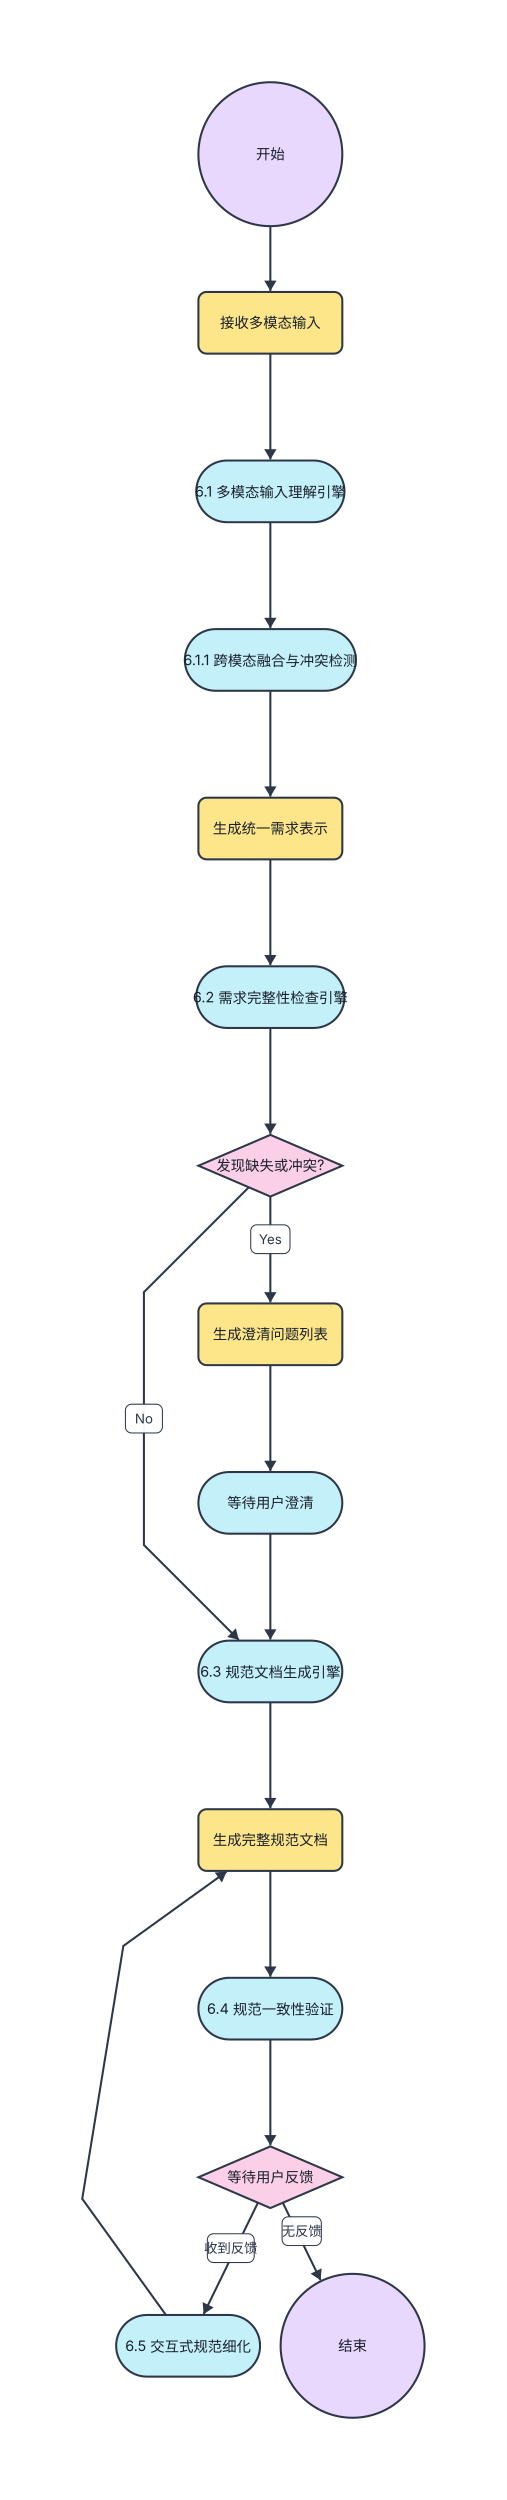
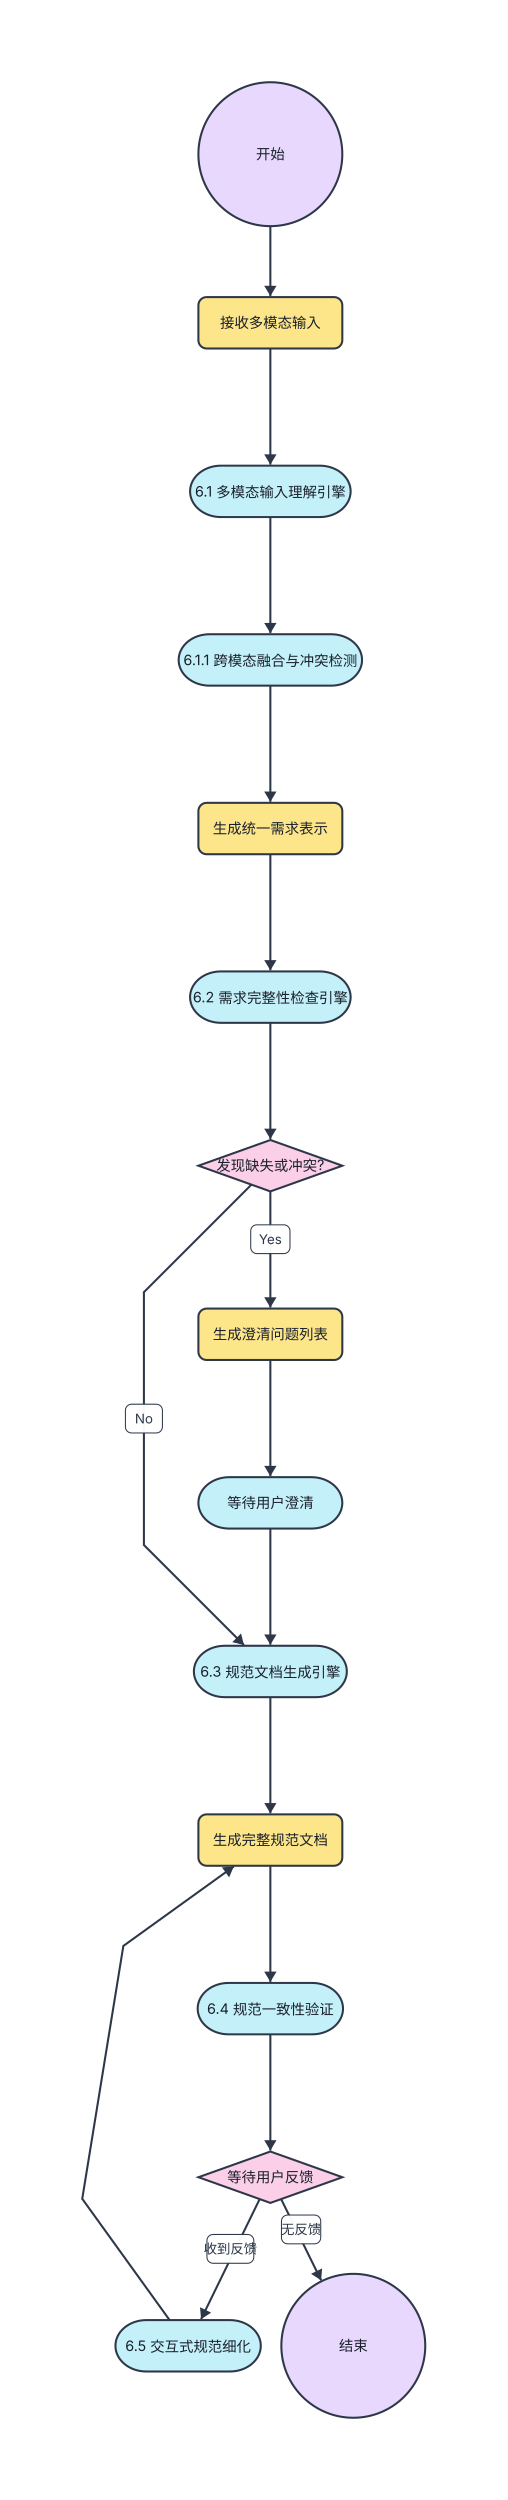
- <svg xmlns="http://www.w3.org/2000/svg" width="493" height="2432" viewBox="0 0 493 2432" font-family="Inter, system-ui, sans-serif">
+ <svg xmlns="http://www.w3.org/2000/svg" width="494" height="2432" viewBox="0 0 494 2432" font-family="Inter, system-ui, sans-serif">
  <defs>
    <marker id="arrow-end" markerWidth="8" markerHeight="8" refX="6" refY="4" orient="auto" markerUnits="strokeWidth">
      <path d="M1,1 L6,4 L1,7 z" fill="context-stroke" />
    </marker>
    <marker id="arrow-start" markerWidth="8" markerHeight="8" refX="2" refY="4" orient="auto" markerUnits="strokeWidth">
      <path d="M7,1 L2,4 L7,7 z" fill="context-stroke" />
    </marker>
  </defs>
  <rect width="100%" height="100%" fill="white" />
-   <line x1="263.0" y1="220.0" x2="263.0" y2="283.0" stroke="#2d3748" stroke-width="2" marker-end="url(#arrow-end)" />
-   <line x1="263.0" y1="344.0" x2="263.0" y2="447.0" stroke="#2d3748" stroke-width="2" marker-end="url(#arrow-end)" />
-   <line x1="263.0" y1="508.0" x2="263.0" y2="611.0" stroke="#2d3748" stroke-width="2" marker-end="url(#arrow-end)" />
-   <line x1="263.0" y1="672.0" x2="263.0" y2="775.0" stroke="#2d3748" stroke-width="2" marker-end="url(#arrow-end)" />
-   <line x1="263.0" y1="836.0" x2="263.0" y2="939.0" stroke="#2d3748" stroke-width="2" marker-end="url(#arrow-end)" />
-   <line x1="263.0" y1="1000.0" x2="263.0" y2="1103.0" stroke="#2d3748" stroke-width="2" marker-end="url(#arrow-end)" />
-   <line x1="263.0" y1="1164.0" x2="263.0" y2="1267.0" stroke="#2d3748" stroke-width="2" marker-end="url(#arrow-end)" />
+   <line x1="263.0" y1="220.0" x2="263.0" y2="288.0" stroke="#2d3748" stroke-width="2" marker-end="url(#arrow-end)" />
+   <line x1="263.0" y1="339.0" x2="263.0" y2="452.0" stroke="#2d3748" stroke-width="2" marker-end="url(#arrow-end)" />
+   <line x1="263.0" y1="503.0" x2="263.0" y2="616.0" stroke="#2d3748" stroke-width="2" marker-end="url(#arrow-end)" />
+   <line x1="263.0" y1="667.0" x2="263.0" y2="780.0" stroke="#2d3748" stroke-width="2" marker-end="url(#arrow-end)" />
+   <line x1="263.0" y1="831.0" x2="263.0" y2="944.0" stroke="#2d3748" stroke-width="2" marker-end="url(#arrow-end)" />
+   <line x1="263.0" y1="995.0" x2="263.0" y2="1108.0" stroke="#2d3748" stroke-width="2" marker-end="url(#arrow-end)" />
+   <line x1="263.0" y1="1159.0" x2="263.0" y2="1272.0" stroke="#2d3748" stroke-width="2" marker-end="url(#arrow-end)" />
  <g pointer-events="none">
    <rect x="243.9" y="1191.5" width="38.2" height="28.0" rx="6" ry="6" fill="white" fill-opacity="0.96" stroke="#2d3748" stroke-width="1" />
    <text x="263.0" y="1205.5" fill="#2d3748" font-size="13" text-anchor="middle" dominant-baseline="middle" xml:space="preserve">Yes</text>
  </g>
-   <line x1="263.0" y1="1328.0" x2="263.0" y2="1431.0" stroke="#2d3748" stroke-width="2" marker-end="url(#arrow-end)" />
-   <polyline points="242.0,1155.0 140.0,1257.0 140.0,1380.0 140.0,1503.0 232.3,1595.3" fill="none" stroke="#2d3748" stroke-width="2" marker-end="url(#arrow-end)" />
+   <line x1="263.0" y1="1323.0" x2="263.0" y2="1436.0" stroke="#2d3748" stroke-width="2" marker-end="url(#arrow-end)" />
+   <polyline points="244.6,1152.4 140.0,1257.0 140.0,1380.0 140.0,1503.0 237.3,1600.3" fill="none" stroke="#2d3748" stroke-width="2" marker-end="url(#arrow-end)" />
  <g pointer-events="none">
    <rect x="122.0" y="1366.0" width="36.0" height="28.0" rx="6" ry="6" fill="white" fill-opacity="0.96" stroke="#2d3748" stroke-width="1" />
    <text x="140.0" y="1380.0" fill="#2d3748" font-size="13" text-anchor="middle" dominant-baseline="middle" xml:space="preserve">No</text>
  </g>
-   <line x1="263.0" y1="1492.0" x2="263.0" y2="1595.0" stroke="#2d3748" stroke-width="2" marker-end="url(#arrow-end)" />
-   <line x1="263.0" y1="1656.0" x2="263.0" y2="1759.0" stroke="#2d3748" stroke-width="2" marker-end="url(#arrow-end)" />
-   <line x1="263.0" y1="1820.0" x2="263.0" y2="1923.0" stroke="#2d3748" stroke-width="2" marker-end="url(#arrow-end)" />
-   <line x1="263.0" y1="1984.0" x2="263.0" y2="2087.0" stroke="#2d3748" stroke-width="2" marker-end="url(#arrow-end)" />
-   <line x1="250.9" y1="2142.8" x2="198.1" y2="2251.1" stroke="#2d3748" stroke-width="2" marker-end="url(#arrow-end)" />
+   <line x1="263.0" y1="1487.0" x2="263.0" y2="1600.0" stroke="#2d3748" stroke-width="2" marker-end="url(#arrow-end)" />
+   <line x1="263.0" y1="1651.0" x2="263.0" y2="1764.0" stroke="#2d3748" stroke-width="2" marker-end="url(#arrow-end)" />
+   <line x1="263.0" y1="1815.0" x2="263.0" y2="1928.0" stroke="#2d3748" stroke-width="2" marker-end="url(#arrow-end)" />
+   <line x1="263.0" y1="1979.0" x2="263.0" y2="2092.0" stroke="#2d3748" stroke-width="2" marker-end="url(#arrow-end)" />
+   <line x1="252.6" y1="2139.3" x2="195.6" y2="2256.1" stroke="#2d3748" stroke-width="2" marker-end="url(#arrow-end)" />
  <g pointer-events="none">
-     <rect x="201.7" y="2173.0" width="45.6" height="28.0" rx="6" ry="6" fill="white" fill-opacity="0.96" stroke="#2d3748" stroke-width="1" />
-     <text x="224.5" y="2187.0" fill="#2d3748" font-size="13" text-anchor="middle" dominant-baseline="middle" xml:space="preserve">收到反馈</text>
+     <rect x="201.3" y="2173.7" width="45.6" height="28.0" rx="6" ry="6" fill="white" fill-opacity="0.96" stroke="#2d3748" stroke-width="1" />
+     <text x="224.1" y="2187.7" fill="#2d3748" font-size="13" text-anchor="middle" dominant-baseline="middle" xml:space="preserve">收到反馈</text>
  </g>
-   <polyline points="161.4,2252.0 80.0,2139.0 100.0,2016.0 120.0,1893.0 220.5,1820.6" fill="none" stroke="#2d3748" stroke-width="2" marker-end="url(#arrow-end)" />
-   <line x1="275.1" y1="2142.8" x2="311.9" y2="2218.2" stroke="#2d3748" stroke-width="2" marker-end="url(#arrow-end)" />
+   <polyline points="165.0,2257.0 80.0,2139.0 100.0,2016.0 120.0,1893.0 227.5,1815.6" fill="none" stroke="#2d3748" stroke-width="2" marker-end="url(#arrow-end)" />
+   <line x1="273.5" y1="2139.3" x2="312.4" y2="2218.3" stroke="#2d3748" stroke-width="2" marker-end="url(#arrow-end)" />
  <g pointer-events="none">
-     <rect x="274.4" y="2156.5" width="38.2" height="28.0" rx="6" ry="6" fill="white" fill-opacity="0.96" stroke="#2d3748" stroke-width="1" />
-     <text x="293.5" y="2170.5" fill="#2d3748" font-size="13" text-anchor="middle" dominant-baseline="middle" xml:space="preserve">无反馈</text>
+     <rect x="273.8" y="2154.8" width="38.2" height="28.0" rx="6" ry="6" fill="white" fill-opacity="0.96" stroke="#2d3748" stroke-width="1" />
+     <text x="292.9" y="2168.8" fill="#2d3748" font-size="13" text-anchor="middle" dominant-baseline="middle" xml:space="preserve">无反馈</text>
  </g>
+   <rect x="188.6" y="1601.0" width="148.8" height="50.0" rx="30" ry="30" fill="#c4f1f9" stroke="#2d3748" stroke-width="2" />
+   <text x="263.0" y="1626.0" fill="#1a202c" font-size="14" text-anchor="middle" dominant-baseline="middle">6.3 规范文档生成引擎</text>
+   <rect x="173.8" y="617.0" width="178.4" height="50.0" rx="30" ry="30" fill="#c4f1f9" stroke="#2d3748" stroke-width="2" />
+   <text x="263.0" y="642.0" fill="#1a202c" font-size="14" text-anchor="middle" dominant-baseline="middle">6.1.1 跨模态融合与冲突检测</text>
+   <rect x="184.9" y="453.0" width="156.2" height="50.0" rx="30" ry="30" fill="#c4f1f9" stroke="#2d3748" stroke-width="2" />
+   <text x="263.0" y="478.0" fill="#1a202c" font-size="14" text-anchor="middle" dominant-baseline="middle">6.1 多模态输入理解引擎</text>
+   <rect x="192.3" y="1929.0" width="141.4" height="50.0" rx="30" ry="30" fill="#c4f1f9" stroke="#2d3748" stroke-width="2" />
+   <text x="263.0" y="1954.0" fill="#1a202c" font-size="14" text-anchor="middle" dominant-baseline="middle">6.4 规范一致性验证</text>
+   <polygon points="263.0,1109.0 333.0,1134.0 263.0,1159.0 193.0,1134.0" fill="#fbcfe8" stroke="#2d3748" stroke-width="2" />
+   <text x="263.0" y="1134.0" fill="#1a202c" font-size="14" text-anchor="middle" dominant-baseline="middle">发现缺失或冲突?</text>
+   <ellipse cx="343.7" cy="2282.0" rx="70.0" ry="70.0" fill="#e9d8fd" stroke="#2d3748" stroke-width="2" />
+   <text x="343.7" y="2282.0" fill="#1a202c" font-size="14" text-anchor="middle" dominant-baseline="middle">结束</text>
+   <rect x="193.0" y="1437.0" width="140.0" height="50.0" rx="30" ry="30" fill="#c4f1f9" stroke="#2d3748" stroke-width="2" />
+   <text x="263.0" y="1462.0" fill="#1a202c" font-size="14" text-anchor="middle" dominant-baseline="middle">等待用户澄清</text>
+   <rect x="193.0" y="1273.0" width="140.0" height="50.0" rx="8" ry="8" fill="#fde68a" stroke="#2d3748" stroke-width="2" />
+   <text x="263.0" y="1298.0" fill="#1a202c" font-size="14" text-anchor="middle" dominant-baseline="middle">生成澄清问题列表</text>
  <ellipse cx="263.0" cy="150.0" rx="70.0" ry="70.0" fill="#e9d8fd" stroke="#2d3748" stroke-width="2" />
  <text x="263.0" y="150.0" fill="#1a202c" font-size="14" text-anchor="middle" dominant-baseline="middle">开始</text>
-   <rect x="193.0" y="284.0" width="140.0" height="60.0" rx="8" ry="8" fill="#fde68a" stroke="#2d3748" stroke-width="2" />
+   <rect x="184.9" y="945.0" width="156.2" height="50.0" rx="30" ry="30" fill="#c4f1f9" stroke="#2d3748" stroke-width="2" />
+   <text x="263.0" y="970.0" fill="#1a202c" font-size="14" text-anchor="middle" dominant-baseline="middle">6.2 需求完整性检查引擎</text>
+   <rect x="193.0" y="1765.0" width="140.0" height="50.0" rx="8" ry="8" fill="#fde68a" stroke="#2d3748" stroke-width="2" />
+   <text x="263.0" y="1790.0" fill="#1a202c" font-size="14" text-anchor="middle" dominant-baseline="middle">生成完整规范文档</text>
+   <rect x="112.3" y="2257.0" width="141.4" height="50.0" rx="30" ry="30" fill="#c4f1f9" stroke="#2d3748" stroke-width="2" />
+   <text x="183.0" y="2282.0" fill="#1a202c" font-size="14" text-anchor="middle" dominant-baseline="middle">6.5 交互式规范细化</text>
+   <polygon points="263.0,2093.0 333.0,2118.0 263.0,2143.0 193.0,2118.0" fill="#fbcfe8" stroke="#2d3748" stroke-width="2" />
+   <text x="263.0" y="2118.0" fill="#1a202c" font-size="14" text-anchor="middle" dominant-baseline="middle">等待用户反馈</text>
+   <rect x="193.0" y="781.0" width="140.0" height="50.0" rx="8" ry="8" fill="#fde68a" stroke="#2d3748" stroke-width="2" />
+   <text x="263.0" y="806.0" fill="#1a202c" font-size="14" text-anchor="middle" dominant-baseline="middle">生成统一需求表示</text>
+   <rect x="193.0" y="289.0" width="140.0" height="50.0" rx="8" ry="8" fill="#fde68a" stroke="#2d3748" stroke-width="2" />
  <text x="263.0" y="314.0" fill="#1a202c" font-size="14" text-anchor="middle" dominant-baseline="middle">接收多模态输入</text>
-   <rect x="179.8" y="612.0" width="166.4" height="60.0" rx="30" ry="30" fill="#c4f1f9" stroke="#2d3748" stroke-width="2" />
-   <text x="263.0" y="642.0" fill="#1a202c" font-size="14" text-anchor="middle" dominant-baseline="middle">6.1.1 跨模态融合与冲突检测</text>
-   <rect x="193.0" y="1596.0" width="140.0" height="60.0" rx="30" ry="30" fill="#c4f1f9" stroke="#2d3748" stroke-width="2" />
-   <text x="263.0" y="1626.0" fill="#1a202c" font-size="14" text-anchor="middle" dominant-baseline="middle">6.3 规范文档生成引擎</text>
-   <rect x="193.0" y="1760.0" width="140.0" height="60.0" rx="8" ry="8" fill="#fde68a" stroke="#2d3748" stroke-width="2" />
-   <text x="263.0" y="1790.0" fill="#1a202c" font-size="14" text-anchor="middle" dominant-baseline="middle">生成完整规范文档</text>
-   <polygon points="263.0,2088.0 333.0,2118.0 263.0,2148.0 193.0,2118.0" fill="#fbcfe8" stroke="#2d3748" stroke-width="2" />
-   <text x="263.0" y="2118.0" fill="#1a202c" font-size="14" text-anchor="middle" dominant-baseline="middle">等待用户反馈</text>
-   <rect x="193.0" y="1432.0" width="140.0" height="60.0" rx="30" ry="30" fill="#c4f1f9" stroke="#2d3748" stroke-width="2" />
-   <text x="263.0" y="1462.0" fill="#1a202c" font-size="14" text-anchor="middle" dominant-baseline="middle">等待用户澄清</text>
-   <rect x="190.9" y="448.0" width="144.2" height="60.0" rx="30" ry="30" fill="#c4f1f9" stroke="#2d3748" stroke-width="2" />
-   <text x="263.0" y="478.0" fill="#1a202c" font-size="14" text-anchor="middle" dominant-baseline="middle">6.1 多模态输入理解引擎</text>
-   <rect x="190.9" y="940.0" width="144.2" height="60.0" rx="30" ry="30" fill="#c4f1f9" stroke="#2d3748" stroke-width="2" />
-   <text x="263.0" y="970.0" fill="#1a202c" font-size="14" text-anchor="middle" dominant-baseline="middle">6.2 需求完整性检查引擎</text>
-   <ellipse cx="343.0" cy="2282.0" rx="70.0" ry="70.0" fill="#e9d8fd" stroke="#2d3748" stroke-width="2" />
-   <text x="343.0" y="2282.0" fill="#1a202c" font-size="14" text-anchor="middle" dominant-baseline="middle">结束</text>
-   <rect x="193.0" y="1924.0" width="140.0" height="60.0" rx="30" ry="30" fill="#c4f1f9" stroke="#2d3748" stroke-width="2" />
-   <text x="263.0" y="1954.0" fill="#1a202c" font-size="14" text-anchor="middle" dominant-baseline="middle">6.4 规范一致性验证</text>
-   <rect x="113.0" y="2252.0" width="140.0" height="60.0" rx="30" ry="30" fill="#c4f1f9" stroke="#2d3748" stroke-width="2" />
-   <text x="183.0" y="2282.0" fill="#1a202c" font-size="14" text-anchor="middle" dominant-baseline="middle">6.5 交互式规范细化</text>
-   <polygon points="263.0,1104.0 333.0,1134.0 263.0,1164.0 193.0,1134.0" fill="#fbcfe8" stroke="#2d3748" stroke-width="2" />
-   <text x="263.0" y="1134.0" fill="#1a202c" font-size="14" text-anchor="middle" dominant-baseline="middle">发现缺失或冲突?</text>
-   <rect x="193.0" y="776.0" width="140.0" height="60.0" rx="8" ry="8" fill="#fde68a" stroke="#2d3748" stroke-width="2" />
-   <text x="263.0" y="806.0" fill="#1a202c" font-size="14" text-anchor="middle" dominant-baseline="middle">生成统一需求表示</text>
-   <rect x="193.0" y="1268.0" width="140.0" height="60.0" rx="8" ry="8" fill="#fde68a" stroke="#2d3748" stroke-width="2" />
-   <text x="263.0" y="1298.0" fill="#1a202c" font-size="14" text-anchor="middle" dominant-baseline="middle">生成澄清问题列表</text>
</svg>
